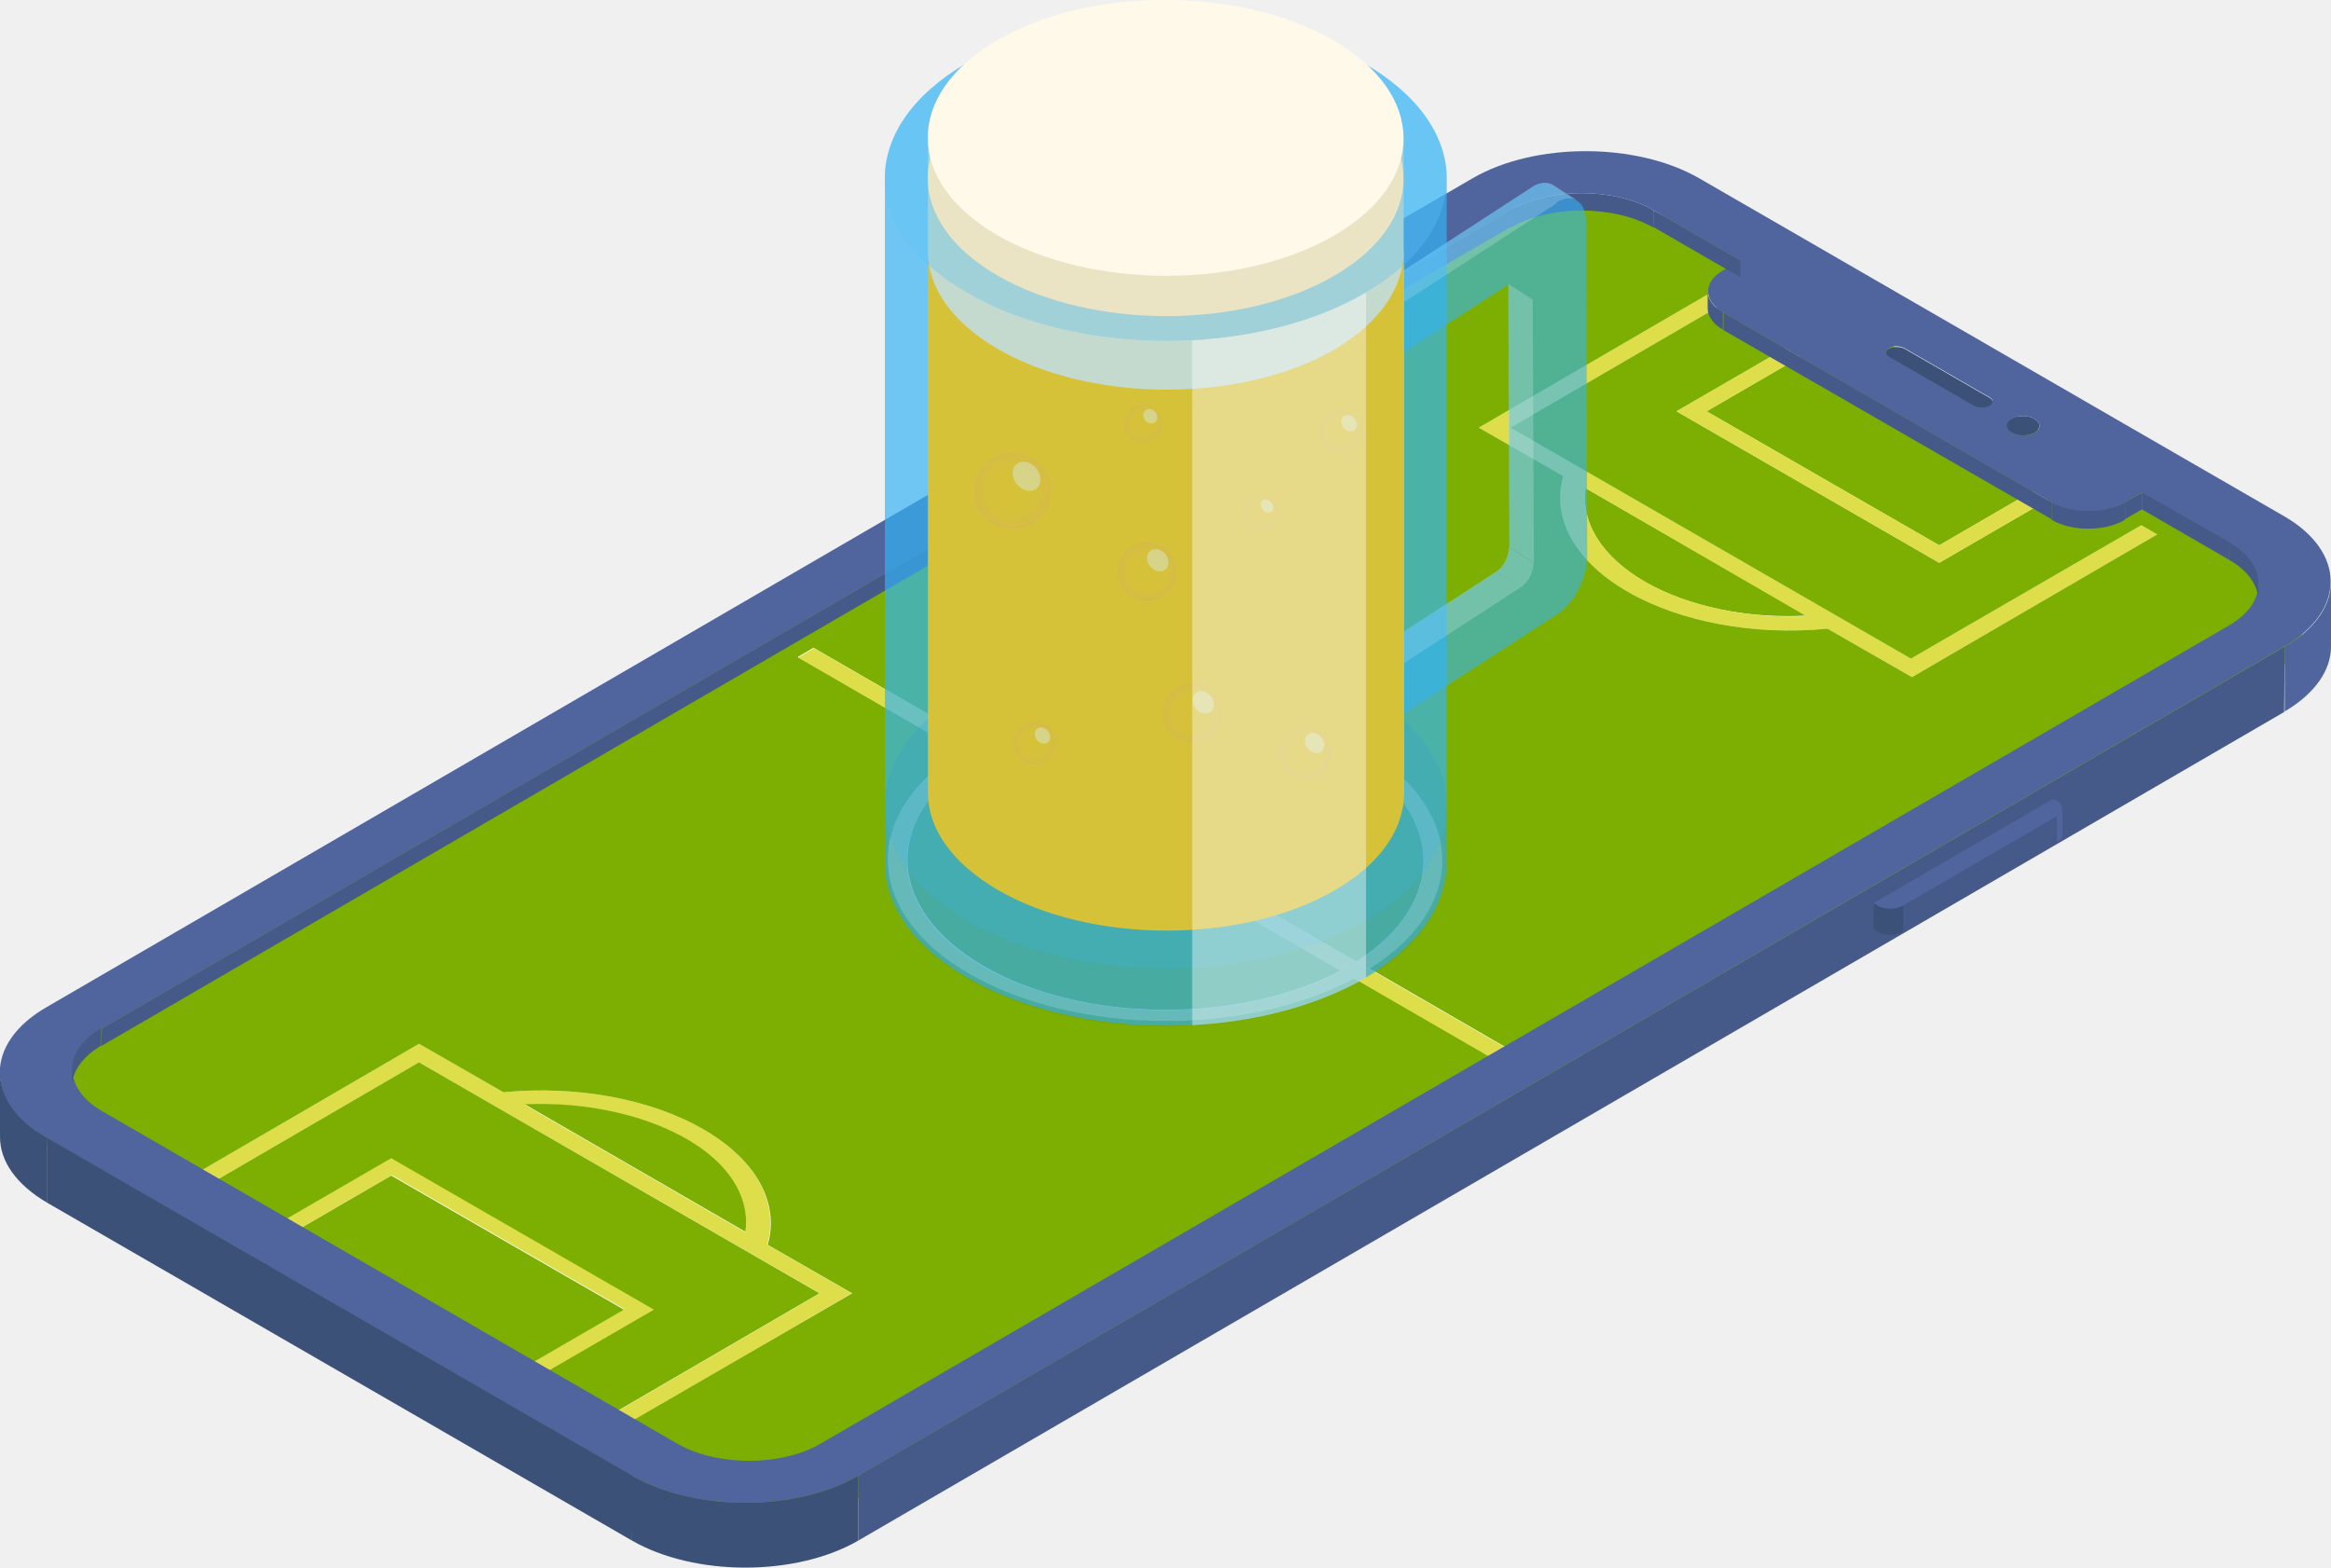
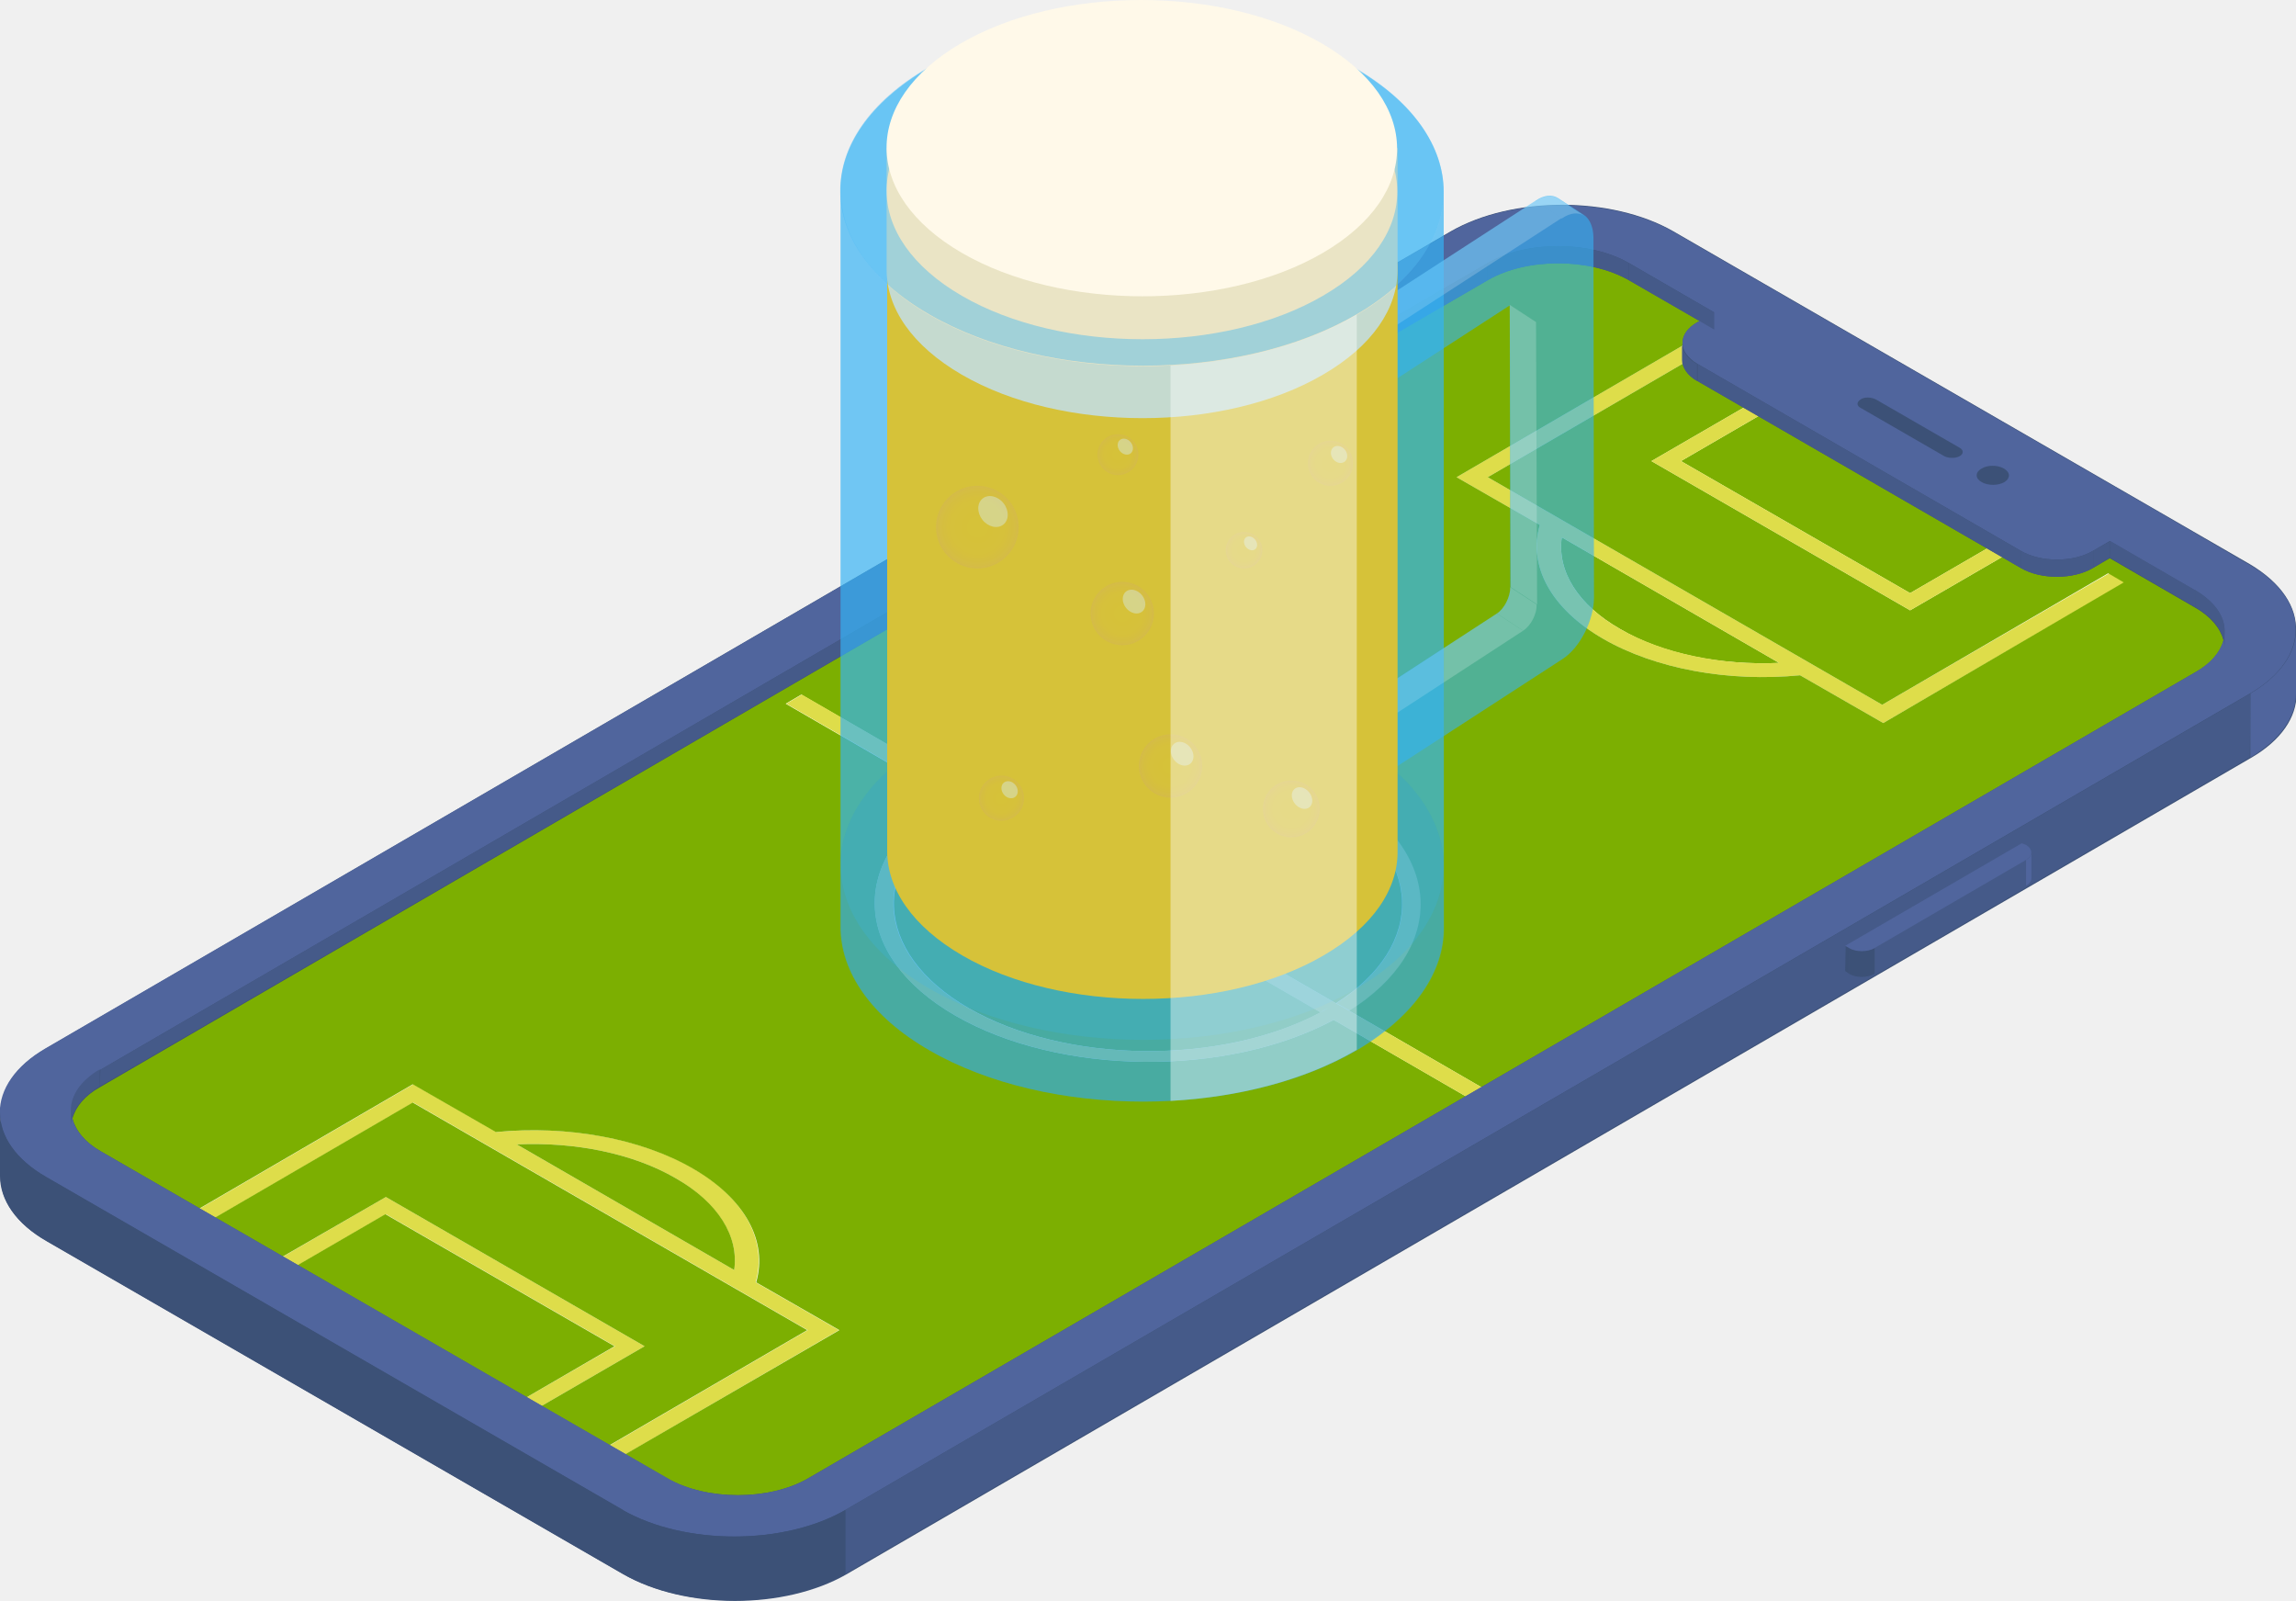
- <svg xmlns="http://www.w3.org/2000/svg" enable-background="new 0 0 427.8 287.7" version="1.1" viewBox="0 0 427.8 287.7" xml:space="preserve">
+ <svg xmlns="http://www.w3.org/2000/svg" enable-background="new 0 0 427.8 298.2" version="1.1" viewBox="0 0 427.8 298.2" xml:space="preserve">
  <style type="text/css">
	.st0{fill:#FFFFFF;}
	.st1{fill:#7CAF01;}
	.st2{fill:#DEDD4A;}
- 	.st3{enable-background:new    ;}
- 	.st4{fill:#3C5177;}
+ 	.st3{fill:#3C5177;}
+ 	.st4{enable-background:new    ;}
	.st5{fill:#50659D;}
	.st6{fill:#455A89;}
	.st7{opacity:0.6;fill:#34B3F5;}
	.st8{opacity:5.000000e-02;}
	.st9{opacity:0.2;}
	.st10{fill:#34B3F5;}
	.st11{opacity:0.1;}
	.st12{opacity:0.5;}
	.st13{fill:#FFC50A;}
	.st14{fill:#EAE4C5;}
	.st15{opacity:0.4;fill:#34B3F5;}
	.st16{fill:#FFF9E9;}
	.st17{opacity:0.4;fill:url(#h);}
	.st18{opacity:0.4;fill:#FFFFFF;}
	.st19{opacity:0.4;fill:url(#g);}
	.st20{opacity:0.4;fill:url(#f);}
	.st21{opacity:0.4;fill:url(#e);}
	.st22{opacity:0.4;fill:url(#d);}
	.st23{opacity:0.4;fill:url(#c);}
	.st24{opacity:0.4;fill:url(#b);}
	.st25{opacity:0.4;fill:url(#a);}
	.st26{opacity:0.2;fill:#34B3F5;}
	.st27{opacity:0.4;fill:url(#SVGID_9_);}
	.st28{opacity:0.4;fill:url(#SVGID_10_);}
	.st29{opacity:0.4;fill:url(#SVGID_11_);}
	.st30{opacity:0.4;fill:url(#SVGID_12_);}
	.st31{opacity:0.4;fill:url(#SVGID_13_);}
	.st32{opacity:0.4;fill:url(#SVGID_14_);}
	.st33{opacity:0.4;fill:url(#SVGID_15_);}
	.st34{opacity:0.4;fill:url(#SVGID_16_);}
</style>
-   <path class="st0" d="M414.4,102.2c11.2,6.5,11.3,17,0.1,23.5L158.8,274.2c-11.1,6.5-29.3,6.5-40.5,0L13.4,213.6  c-11.2-6.5-11.3-17-0.1-23.5L269,41.6c11.1-6.5,29.3-6.5,40.5,0L414.4,102.2z" />
-   <path class="st1" d="m301.9 106.8c-7.9-4.6-11.8-10.8-10.9-17.2l40.5 23.4c-10.9 0.6-21.8-1.7-29.6-6.2z" />
-   <polygon class="st2" points="120.1 240.4 95.6 254.6 92.8 253 114.6 240.3 71.9 215.7 50.2 228.3 47.4 226.7 71.9 212.5" />
-   <path class="st2" d="m140.8 228.5l15.5 8.9-45 26.2-2.9-1.7 42.1-24.5-73.6-42.4-42.1 24.5-2.9-1.7 45-26.2 15.5 8.9c13.4-1.3 27 1.2 36.7 6.8 9.6 5.5 13.9 13.4 11.7 21.2zm-44.5-25.7l40.5 23.4c0.9-6.3-3.1-12.6-10.9-17.1-7.9-4.6-18.7-6.9-29.6-6.3" />
-   <path class="st2" d="m393 96.4l2.9 1.7-45 26.2-15.5-8.9c-13.4 1.3-27-1.2-36.7-6.8s-14-13.5-11.8-21.2l-15.5-8.9 45-26.2 2.9 1.7-42.1 24.5 73.5 42.4 42.3-24.5zm-91.1 10.4c7.9 4.5 18.7 6.8 29.6 6.3l-40.5-23.5c-0.9 6.4 3 12.6 10.9 17.2" />
-   <path class="st2" d="m247.3 138.5c-18-10.4-47-10.7-65.5-0.8l-2.5-1.4c19.9-10.7 51.1-10.4 70.5 0.8s20 29.3 1.7 40.8l-2.5-1.4c16.9-10.8 16.4-27.6-1.7-38z" />
-   <path class="st1" d="m180.5 177.3c-18-10.4-18.6-27.2-1.6-38l67.2 38.8c-18.6 9.9-47.6 9.7-65.6-0.8z" />
-   <path class="st1" d="m125.9 209c7.9 4.5 11.8 10.8 10.9 17.1l-40.5-23.4c10.9-0.5 21.7 1.8 29.6 6.3z" />
-   <path class="st1" d="m414.3 102.2l-104.8-60.6c-11.2-6.5-29.3-6.5-40.5 0l-255.7 148.6c-11.1 6.5-11.1 17 0.1 23.5l104.9 60.6c11.2 6.5 29.3 6.5 40.5 0l255.7-148.6c11.1-6.5 11.1-17-0.2-23.5zm-79.4-39.3l-21.7 12.6 42.7 24.6 21.7-12.6 2.8 1.6-24.5 14.2-48.2-27.8 24.5-14.2 2.7 1.6m-242.1 190.1l21.7-12.6-42.7-24.6-21.7 12.6-2.8-1.6 24.5-14.2 48.2 27.8-24.5 14.2-2.7-1.6m18.4 10.6l-2.9-1.7 42.1-24.5-73.5-42.4-42.1 24.5-2.9-1.7 45-26.2 15.5 8.9c13.4-1.3 27 1.2 36.7 6.8s14 13.5 11.8 21.2l15.5 8.9-45.2 26.2m167.2-66.8l-29.9-17.3c-19.9 10.7-51.1 10.4-70.5-0.8s-20-29.3-1.7-40.8l-29.9-17.3 2.9-1.7 29.9 17.3c19.9-10.7 51.1-10.4 70.5 0.8s20 29.3 1.7 40.8l29.9 17.3-2.9 1.7m72.5-72.5l-15.5-8.9c-13.4 1.3-27-1.2-36.7-6.8s-14-13.5-11.8-21.2l-15.5-8.9 45-26.2 2.9 1.7-42.1 24.5 73.5 42.4 42.3-24.5 2.9 1.7-45 26.2" />
-   <polygon class="st2" points="380.4 89.1 355.9 103.3 307.7 75.5 332.2 61.3 334.9 62.9 313.2 75.5 355.9 100.1 377.6 87.5" />
-   <path class="st1" d="m247.3 138.5c18 10.4 18.6 27.2 1.6 38l-67.2-38.8c18.6-9.9 47.6-9.6 65.6 0.8z" />
-   <path class="st2" d="m177.8 137.1c0.5-0.3 1-0.6 1.5-0.8l-29.9-17.3-2.9 1.7 29.9 17.3c0.4-0.4 0.9-0.6 1.4-0.9z" />
-   <path class="st2" d="m281.3 195.2l-29.9-17.3-2.5-1.4c-0.5 0.3-0.9 0.6-1.4 0.9s-1 0.6-1.5 0.8c-18.5 9.9-47.5 9.6-65.6-0.8-18-10.4-18.6-27.2-1.6-38l67.2 38.8c0.5-0.3 1-0.5 1.5-0.8s1-0.6 1.4-0.9l-67.2-38.8-2.5-1.4c-0.5 0.3-1 0.5-1.5 0.8s-1 0.6-1.4 0.9c-18.3 11.5-17.8 29.6 1.7 40.8s50.6 11.5 70.5 0.8l29.9 17.3 2.9-1.7z" />
-   <g class="st3">
-     <path class="st4" d="m365.1 73c0.8 0.4 0.8 1.2 0 1.6-0.8 0.5-2.1 0.5-2.8 0l-15.6-9c-0.8-0.4-0.8-1.2 0-1.6s2-0.4 2.8 0l15.6 9z" />
-     <path class="st4" d="m373.4 76.9c1.2 0.7 1.2 1.8 0 2.5s-3.1 0.7-4.3 0-1.2-1.8 0-2.5 3.1-0.7 4.3 0z" />
-     <path class="st5" d="m419.1 94.7c11.5 6.6 11.5 17.4 0.1 24l-261.7 152.2c-11.4 6.6-30 6.6-41.5 0l-107.4-62c-11.5-6.6-11.5-17.4-0.1-24l261.8-152.2c11.4-6.6 30-6.6 41.5 0l16.8 9.7 73.7 42.6 16.8 9.7zm-268.5 170.3l258.5-150.2c7.2-4.2 7.2-11-0.1-15.2l-15.9-9.2-3.1 1.8c-3.7 2.2-9.8 2.2-13.5 0l-60.2-34.8c-3.7-2.2-3.8-5.7 0-7.8l3.1-1.8-15.9-9.2c-7.3-4.2-19.1-4.2-26.3 0l-258.5 150.2c-7.2 4.2-7.2 11 0.1 15.2l105.5 61c7.3 4.2 19.1 4.2 26.3 0m198.9-201.1c-0.8-0.4-2.1-0.5-2.8 0-0.8 0.5-0.8 1.2 0 1.6l15.6 9c0.8 0.4 2.1 0.4 2.8 0 0.8-0.4 0.8-1.2 0-1.6l-15.6-9m23.9 13c-1.2-0.7-3.1-0.7-4.2 0-1.2 0.7-1.2 1.8 0 2.5s3.1 0.7 4.3 0c1.1-0.7 1.1-1.8-0.1-2.5" />
-     <path class="st6" d="m303.5 38.6v3.2c-7.3-4.2-19.1-4.2-26.3 0v-3.2c7.2-4.2 19-4.2 26.3 0z" />
-     <polygon class="st6" points="319.4 47.8 319.4 50.9 303.5 41.7 303.5 38.6" />
-     <path class="st6" d="m313.4 56.6v-3.2c0 1.4 0.9 2.9 2.8 3.9v3.2c-1.8-1-2.8-2.5-2.8-3.9z" />
-     <polygon class="st6" points="393.2 90.4 393.1 93.5 390 95.3 390 92.2" />
-     <polygon class="st6" points="376.5 92.2 376.5 95.3 316.3 60.6 316.3 57.4" />
-     <path class="st6" d="m390 92.2v3.2c-3.7 2.2-9.8 2.2-13.5 0v-3.2c3.8 2.1 9.8 2.1 13.5 0z" />
-     <polygon class="st6" points="409.1 99.5 409 102.7 393.1 93.5 393.2 90.4" />
-     <path class="st6" d="m414.5 107.2v3.2c0-2.8-1.8-5.6-5.5-7.7v-3.2c3.7 2.1 5.6 4.9 5.5 7.7z" />
-     <path class="st6" d="m13.2 199.5v-3.2c0-2.7 1.8-5.5 5.4-7.6v3.2c-3.6 2.2-5.4 4.9-5.4 7.6z" />
-     <polygon class="st6" points="277.2 38.6 277.2 41.7 18.6 192 18.7 188.8" />
-     <path class="st5" d="m427.8 106.8v11.9c0 4.3-2.9 8.6-8.5 11.9v-11.9c5.6-3.2 8.5-7.6 8.5-11.9z" />
-     <path class="st4" d="m0 208.7v-11.9c0 4.4 2.9 8.8 8.7 12.1v11.9c-5.8-3.4-8.7-7.7-8.7-12.1z" />
-     <polygon class="st6" points="419.3 118.7 419.2 130.7 157.5 282.8 157.5 270.9" />
-     <polygon class="st4" points="116.1 270.9 116 282.8 8.7 220.8 8.7 208.9" />
-     <path class="st4" d="m157.5 270.9v11.9c-11.4 6.6-30 6.6-41.5 0v-11.9c11.6 6.6 30.1 6.6 41.5 0z" />
+   <path class="st0" d="M414.4,112.6c11.2,6.5,11.3,17,0.1,23.5L158.8,284.6c-11.1,6.5-29.3,6.5-40.5,0L13.4,224.1  c-11.2-6.5-11.3-17-0.1-23.5L269,52.1c11.1-6.5,29.3-6.5,40.5,0L414.4,112.6z" />
+   <path class="st1" d="m301.9 117.2c-7.9-4.5-11.8-10.8-10.9-17.1l40.5 23.4c-10.9 0.5-21.8-1.7-29.6-6.3z" />
+   <polygon class="st2" points="120.1 250.8 95.6 265 92.8 263.4 114.6 250.8 71.9 226.2 50.2 238.8 47.4 237.2 71.9 223" />
+   <path class="st2" d="m140.8 238.9l15.5 8.9-45 26.2-2.9-1.7 42.1-24.5-73.5-42.4-42.1 24.5-2.9-1.7 45-26.2 15.5 8.9c13.4-1.3 27 1.2 36.7 6.8 9.5 5.5 13.8 13.4 11.6 21.2zm-44.5-25.7l40.5 23.4c0.9-6.3-3.1-12.6-10.9-17.1-7.9-4.6-18.7-6.8-29.6-6.3" />
+   <path class="st2" d="m393 106.8l2.9 1.7-45 26.2-15.5-8.9c-13.4 1.3-27-1.2-36.7-6.8s-14-13.5-11.8-21.2l-15.5-8.9 45-26.2 2.9 1.7-42.1 24.5 73.5 42.4 42.3-24.5zm-91.1 10.4c7.9 4.5 18.7 6.8 29.6 6.3l-40.5-23.4c-0.9 6.3 3 12.6 10.9 17.1" />
+   <path class="st2" d="m247.3 148.9c-18-10.4-47-10.7-65.5-0.8l-2.5-1.4c19.9-10.7 51.1-10.4 70.5 0.8s20 29.3 1.7 40.8l-2.5-1.4c16.9-10.8 16.4-27.5-1.7-38z" />
+   <path class="st1" d="m180.5 187.8c-18-10.4-18.6-27.2-1.6-38l67.2 38.8c-18.6 9.9-47.6 9.6-65.6-0.8z" />
+   <path class="st1" d="m125.9 219.5c7.9 4.5 11.8 10.8 10.9 17.1l-40.5-23.4c10.9-0.5 21.7 1.7 29.6 6.3z" />
+   <path class="st1" d="m414.3 112.6l-104.8-60.5c-11.2-6.5-29.3-6.5-40.5 0l-255.7 148.5c-11.1 6.5-11.1 17 0.1 23.5l104.9 60.6c11.2 6.5 29.3 6.5 40.5 0l255.7-148.6c11.1-6.5 11.1-17-0.2-23.5zm-79.4-39.3l-21.7 12.6 42.7 24.6 21.7-12.6 2.8 1.6-24.5 14.2-48.2-27.8 24.5-14.2 2.7 1.6m-242.1 190.1l21.7-12.6-42.7-24.6-21.7 12.6-2.8-1.6 24.6-14.2 48.2 27.8-24.5 14.2-2.8-1.6m18.4 10.6l-2.9-1.7 42.1-24.5-73.5-42.4-42.1 24.5-2.9-1.7 45-26.2 15.5 8.9c13.4-1.3 27 1.2 36.7 6.8s14 13.5 11.8 21.2l15.5 8.9-45.2 26.2m167.2-66.7l-29.9-17.3c-19.9 10.7-51.1 10.4-70.5-0.8s-20-29.3-1.7-40.8l-29.9-17.3 2.9-1.7 29.9 17.3c19.9-10.7 51.1-10.4 70.5 0.8s20 29.3 1.7 40.8l29.9 17.3-2.9 1.7m72.5-72.6l-15.5-8.9c-13.4 1.3-27-1.2-36.7-6.8s-14-13.5-11.8-21.2l-15.5-8.9 45-26.2 2.9 1.7-42.1 24.5 73.5 42.4 42.1-24.5 2.9 1.7-44.8 26.2" />
+   <polygon class="st2" points="380.4 99.5 355.9 113.7 307.7 85.9 332.2 71.7 334.9 73.3 313.2 85.9 355.9 110.5 377.6 97.9" />
+   <path class="st1" d="m247.3 148.9c18 10.4 18.6 27.2 1.6 38l-67.2-38.8c18.6-9.9 47.6-9.6 65.6 0.8z" />
+   <path class="st2" d="m177.8 147.5c0.5-0.3 1-0.6 1.5-0.8l-29.9-17.3-2.9 1.7 29.9 17.3c0.4-0.3 0.9-0.6 1.4-0.9z" />
+   <path class="st2" d="m281.3 205.6l-29.9-17.3-2.5-1.4c-0.5 0.3-0.9 0.6-1.4 0.9s-1 0.6-1.5 0.8c-18.5 9.9-47.5 9.6-65.6-0.8-18-10.4-18.6-27.2-1.6-38l67.2 38.8c0.5-0.3 1-0.5 1.5-0.8s1-0.6 1.4-0.9l-67.2-38.8-2.5-1.4c-0.5 0.3-1 0.5-1.5 0.8s-1 0.6-1.4 0.9c-18.3 11.5-17.8 29.6 1.7 40.8s50.6 11.5 70.5 0.8l29.9 17.3 2.9-1.7z" />
+   <path class="st3" d="m427.8 117.6c0.2-4.5-2.7-9-8.6-12.5l-16.8-9.7-73.8-42.6-16.8-9.7c-11.5-6.6-30-6.6-41.5 0l-261.7 152.2c-5.7 3.3-8.5 7.6-8.5 12v11.9c0 4.4 2.9 8.8 8.7 12.1l107.4 62c11.5 6.6 30 6.6 41.5 0l261.7-152.1c5.7-3.3 8.5-7.6 8.5-11.9v-11.9c-0.1 0-0.1 0.1-0.1 0.2zm-303.5 157.8l-105.5-60.9c-3-1.7-4.7-3.9-5.3-6.1 0.6-2.2 2.3-4.3 5.2-5.9l258.5-150.3c7.2-4.2 19-4.2 26.3 0l13.2 7.6-0.4 0.2c-1.9 1.1-2.8 2.5-2.8 3.9v3.2c0 1.4 0.9 2.9 2.8 3.9l60.2 34.8c3.7 2.2 9.8 2.2 13.5 0l3.1-1.8 15.9 9.2c3 1.7 4.7 3.9 5.3 6.1-0.6 2.2-2.3 4.3-5.2 5.9l-258.5 150.2c-7.2 4.2-19 4.2-26.3 0zm191.3-208c-0.1 0-0.1-0.1-0.2-0.1 0.1 0 0.2 0.1 0.2 0.1zm-0.5-0.4l-0.2-0.2 0.2 0.2zm-0.5-0.5l-0.2-0.2 0.2 0.2zm-0.4-0.5c-0.1-0.1-0.1-0.1-0.1-0.2 0 0.1 0 0.1 0.1 0.2zm-0.3-0.5c0-0.1-0.1-0.2-0.1-0.2s0 0.1 0.1 0.2zm-0.2-0.5c0-0.1 0-0.2-0.1-0.2 0 0 0 0.1 0.1 0.2zm-0.2-0.6v-0.2 0.2z" />
+   <g class="st4">
+     <path class="st3" d="m365.1 83.4c0.8 0.4 0.8 1.2 0 1.6-0.8 0.5-2.1 0.5-2.8 0l-15.6-9c-0.8-0.4-0.8-1.2 0-1.6s2-0.4 2.8 0l15.6 9z" />
+     <path class="st3" d="m373.4 87.3c1.2 0.7 1.2 1.8 0 2.5s-3.1 0.7-4.3 0-1.2-1.8 0-2.5 3.1-0.7 4.3 0z" />
+     <path class="st5" d="m419.1 105.2c11.5 6.6 11.5 17.4 0.1 24l-261.7 152.1c-11.4 6.6-30 6.6-41.5 0l-107.4-62c-11.5-6.6-11.5-17.4-0.1-24l261.8-152.1c11.4-6.6 30-6.6 41.5 0l16.8 9.7 73.8 42.6 16.7 9.7zm-268.5 170.2l258.5-150.2c7.2-4.2 7.2-11-0.1-15.2l-15.9-9.2-3.1 1.8c-3.7 2.2-9.8 2.2-13.5 0l-60.2-34.8c-3.7-2.2-3.8-5.7 0-7.8l3.1-1.8-15.9-9.2c-7.3-4.2-19.1-4.2-26.3 0l-258.5 150.3c-7.2 4.2-7.2 11 0.1 15.2l105.6 60.9c7.2 4.2 19 4.2 26.2 0m198.9-201c-0.8-0.4-2.1-0.5-2.8 0-0.8 0.5-0.8 1.2 0 1.6l15.6 9c0.8 0.4 2.1 0.4 2.8 0 0.8-0.4 0.8-1.2 0-1.6l-15.6-9m23.9 12.9c-1.2-0.7-3.1-0.7-4.2 0-1.2 0.7-1.2 1.8 0 2.5s3.1 0.7 4.3 0c1.1-0.7 1.1-1.8-0.1-2.5" />
+     <path class="st6" d="m303.5 49v3.2c-7.3-4.2-19.1-4.2-26.3 0v-3.2c7.2-4.2 19-4.2 26.3 0z" />
+     <polygon class="st6" points="319.4 58.2 319.4 61.4 303.5 52.2 303.5 49" />
+     <path class="st6" d="m313.4 67.1v-3.2c0 1.4 0.9 2.9 2.8 3.9v3.2c-1.8-1.1-2.8-2.5-2.8-3.9z" />
+     <polygon class="st6" points="393.2 100.8 393.1 103.9 390 105.8 390 102.6" />
+     <polygon class="st6" points="376.5 102.6 376.5 105.8 316.3 71 316.3 67.8" />
+     <path class="st6" d="m390 102.6v3.2c-3.7 2.2-9.8 2.2-13.5 0v-3.2c3.8 2.2 9.8 2.2 13.5 0z" />
+     <polygon class="st6" points="409.1 110 409 113.1 393.1 103.9 393.2 100.8" />
+     <path class="st6" d="m414.5 117.6v3.2c0-2.8-1.8-5.6-5.5-7.7v-3.2c3.7 2.2 5.6 5 5.5 7.7z" />
+     <path class="st6" d="m13.2 210v-3.2c0-2.7 1.8-5.5 5.4-7.6v3.2c-3.6 2.1-5.4 4.8-5.4 7.6z" />
+     <polygon class="st6" points="277.2 49 277.2 52.2 18.6 202.4 18.7 199.3" />
+     <path class="st5" d="m427.8 117.3v11.9c0 4.3-2.9 8.6-8.5 11.9v-11.9c5.6-3.3 8.5-7.6 8.5-11.9z" />
+     <path class="st3" d="m0 219.1v-11.9c0 4.4 2.9 8.8 8.7 12.1v11.9c-5.8-3.3-8.7-7.7-8.7-12.1z" />
+     <polygon class="st6" points="419.3 129.2 419.2 141.1 157.5 293.2 157.5 281.3" />
+     <polygon class="st3" points="116.1 281.3 116 293.2 8.7 231.2 8.7 219.3" />
+     <path class="st3" d="m157.5 281.3v11.9c-11.4 6.6-30 6.6-41.5 0v-11.9c11.6 6.6 30.1 6.6 41.5 0z" />
  </g>
-   <g class="st3">
-     <path class="st5" d="m378.5 148.4v4.8c0 0.5-0.3 1-1 1.4v-4.8c0.7-0.4 1-0.9 1-1.4z" />
-     <polygon class="st6" points="377.5 149.8 377.5 154.5 349.3 170.9 349.3 166.2" />
-     <polygon class="st4" points="344.6 166.2 344.5 170.9 343.8 170.5 343.9 165.7" />
-     <path class="st4" d="m349.3 166.2v4.8c-1.3 0.8-3.5 0.8-4.8 0v-4.8c1.4 0.7 3.5 0.7 4.8 0z" />
-     <path class="st5" d="m377.5 147c1.3 0.8 1.3 2 0 2.8l-28.2 16.4c-1.3 0.8-3.5 0.8-4.8 0l-0.7-0.4 32.9-19.1 0.8 0.3z" />
+   <g class="st4">
+     <path class="st5" d="m378.5 158.8v4.8c0 0.5-0.3 1-1 1.4v-4.8c0.7-0.4 1-0.9 1-1.4z" />
+     <polygon class="st6" points="377.5 160.2 377.5 165 349.3 181.4 349.3 176.6" />
+     <polygon class="st3" points="344.6 176.6 344.5 181.4 343.8 180.9 343.9 176.2" />
+     <path class="st3" d="m349.3 176.6v4.8c-1.3 0.8-3.5 0.8-4.8 0v-4.8c1.4 0.7 3.5 0.7 4.8 0z" />
+     <path class="st5" d="m377.5 157.4c1.3 0.8 1.3 2 0 2.8l-28.2 16.4c-1.3 0.8-3.5 0.8-4.8 0l-0.7-0.4 32.9-19.1 0.8 0.3z" />
  </g>
-   <path class="st7" d="m291.1 40.8c0-1.9-0.6-3.3-1.6-3.9l-4.5-2.9c-1-0.6-2.4-0.6-3.9 0.4l-35.1 22.8v9.2l4.5 2.9 26.4-17.1 0.1 48.2c0 1.7-1 3.7-2.3 4.5l-28.5 18.5v9.2l4.5 2.9 35.2-22.8c3-1.9 5.4-6.7 5.4-10.5l-0.2-61.4z" />
-   <path class="st7" d="m265.5 32.7c0-7.6-5.1-15.3-15.2-21.1-20.2-11.7-52.8-11.7-72.9 0-10 5.8-15 13.5-15 21.1v125.7c0 7.6 5.1 15.3 15.2 21.1 20.2 11.7 52.8 11.7 72.9 0 10-5.8 15-13.5 15-21.1v-125.7z" />
-   <path class="st8" d="m265.5 147.1c-0.4-7.4-5.5-14.6-15.2-20.3-20.2-11.7-52.8-11.7-72.9 0-9.7 5.6-14.6 12.9-15 20.3v0.3 1 9.6c-0.2 7.8 4.9 15.7 15.2 21.7 20.2 11.7 52.8 11.7 72.9 0 10-5.8 15-13.5 15-21.1v-11.5z" />
+   <path class="st7" d="m296.9 44.4c0-2.1-0.7-3.6-1.7-4.3l-4.9-3.2c-1.1-0.7-2.6-0.6-4.2 0.5l-38.4 24.9v10l4.9 3.2 28.7-18.6 0.1 52.5c0 1.8-1.1 4-2.5 4.9l-31.1 20.2v10l4.9 3.2 38.4-24.9c3.3-2.1 5.9-7.3 5.9-11.5l-0.1-66.9z" />
+   <path class="st7" d="m269 35.7c0-8.3-5.6-16.7-16.6-23-22-12.7-57.6-12.7-79.5 0-10.9 6.4-16.4 14.7-16.3 23v137c0 8.3 5.6 16.7 16.6 23 22 12.7 57.6 12.7 79.5 0 10.9-6.4 16.4-14.7 16.3-23v-137z" />
+   <path class="st8" d="m269 160.3c-0.5-8-6-16-16.6-22.1-22-12.7-57.6-12.7-79.5 0-10.5 6.1-15.9 14.1-16.3 22.1v0.4 1 10.4c-0.2 8.5 5.3 17.1 16.6 23.6 22 12.7 57.6 12.7 79.5 0 10.9-6.4 16.4-14.7 16.3-23v-12.4z" />
  <g class="st9">
-     <path class="st10" d="m250.3 126.8c20.2 11.7 20.3 30.6 0.2 42.2-20.1 11.7-52.7 11.7-72.9 0s-20.3-30.6-0.2-42.2c20-11.6 52.7-11.6 72.9 0z" />
+     <path class="st10" d="m252.4 138.2c22 12.7 22.1 33.3 0.3 46-21.9 12.7-57.4 12.7-79.5 0-22-12.7-22.1-33.3-0.3-46 21.9-12.7 57.5-12.7 79.5 0z" />
  </g>
  <g class="st11">
-     <path class="st0" d="m250.3 11.6c20.2 11.7 20.3 30.6 0.2 42.2-20.1 11.7-52.7 11.7-72.9 0s-20.3-30.6-0.2-42.2c20-11.7 52.7-11.7 72.9 0z" />
+     <path class="st0" d="m252.4 12.6c22 12.7 22.1 33.3 0.3 46-21.9 12.7-57.4 12.7-79.5 0-22-12.7-22.1-33.3-0.3-46 21.9-12.7 57.5-12.7 79.5 0z" />
  </g>
  <g class="st12">
-     <path class="st0" d="m244.7 14.8c17.1 9.9 17.2 25.9 0.2 35.8s-44.6 9.9-61.8 0c-17.1-9.9-17.1-25.9-0.1-35.8 16.9-9.8 44.6-9.8 61.7 0z" />
+     <path class="st0" d="m246.3 16.2c18.6 10.8 18.7 28.2 0.2 39s-48.7 10.8-67.3 0-18.7-28.2-0.2-39 48.7-10.8 67.3 0z" />
  </g>
  <g class="st9">
-     <g class="st3">
-       <path class="st0" d="m279.1 107.8l-4.5-2.9c1.3-0.8 2.3-2.9 2.3-4.5l4.5 2.9c0.1 1.7-1 3.7-2.3 4.5z" />
-       <polygon class="st0" points="250.7 135.5 246.2 132.5 246.1 123.4 250.6 126.3" />
-       <polygon class="st0" points="250.6 126.3 246.1 123.4 274.6 104.9 279.1 107.8" />
-       <polygon class="st0" points="281.5 103.3 277 100.4 276.8 52.1 281.3 55" />
-       <path class="st0" d="m285 33.9l4.5 2.9c-1-0.6-2.4-0.6-3.9 0.4l-4.5-2.9c1.6-0.9 2.9-1 3.9-0.4z" />
-       <polygon class="st0" points="250.5 69.3 246 66.3 246 57.2 250.5 60.1" />
-       <polygon class="st0" points="250.5 60.1 246 57.2 281.2 34.3 285.7 37.3" />
+     <g class="st4">
+       <path class="st0" d="m283.8 117.5l-4.9-3.2c1.4-0.9 2.5-3.1 2.5-4.9l4.9 3.2c0.1 1.8-1.1 4-2.5 4.9z" />
+       <polygon class="st0" points="252.8 147.6 247.9 144.4 247.9 134.5 252.8 137.7" />
+       <polygon class="st0" points="252.8 137.7 247.9 134.5 278.9 114.3 283.8 117.5" />
+       <polygon class="st0" points="286.4 112.6 281.5 109.4 281.3 56.8 286.2 60" />
+       <path class="st0" d="m290.3 37l4.9 3.2c-1.1-0.7-2.6-0.6-4.2 0.5l-4.9-3.2c1.6-1.1 3.1-1.2 4.2-0.5z" />
+       <polygon class="st0" points="252.6 75.5 247.7 72.3 247.7 62.3 252.6 65.5" />
+       <polygon class="st0" points="252.6 65.5 247.7 62.3 286.1 37.4 291 40.6" />
    </g>
  </g>
-   <path class="st13" d="m257.6 46.2c0-6.5-4.3-12.9-12.9-17.9-17.1-9.9-44.8-9.9-61.7 0-8.5 4.9-12.7 11.4-12.7 17.9v99.3c0 6.5 4.3 12.9 12.9 17.9 17.1 9.9 44.8 9.9 61.8 0 8.5-4.9 12.7-11.4 12.7-17.9v-99.3z" />
-   <path class="st14" d="m257.6 46.2v-20.9h-19.1c-14.8-5.9-34.5-5.9-49.3 0h-18.9v20.9c0 6.5 4.3 12.9 12.9 17.9 17.1 9.9 44.8 9.9 61.8 0 8.4-5 12.6-11.5 12.6-17.9z" />
-   <path class="st15" d="m250.3 11.6c-20.2-11.7-52.8-11.7-72.9 0s-20 30.6 0.2 42.2c20.2 11.7 52.8 11.7 72.9 0 20.1-11.6 20-30.5-0.2-42.2zm-5.4 39c-17 9.9-44.6 9.9-61.8 0-17.1-9.9-17.1-25.9-0.1-35.8s44.6-9.9 61.7 0 17.2 25.9 0.2 35.8z" />
-   <path class="st16" d="m244.7 7.4c17.1 9.9 17.2 25.9 0.2 35.8s-44.6 9.9-61.8 0c-17.1-9.9-17.1-25.9-0.1-35.8 16.9-9.9 44.6-9.9 61.7 0z" />
-   <radialGradient id="h" cx="185.83" cy="90.084" r="7.034" gradientUnits="userSpaceOnUse">
+   <path class="st13" d="m260.4 50.3c0-7.1-4.7-14.1-14-19.5-18.6-10.8-48.8-10.8-67.3 0-9.3 5.4-13.9 12.4-13.8 19.5v108.2c0 7.1 4.7 14.1 14 19.5 18.6 10.8 48.8 10.8 67.3 0 9.3-5.4 13.9-12.4 13.8-19.5v-108.2z" />
+   <path class="st14" d="m260.4 50.3v-22.7h-20.9c-16.2-6.4-37.6-6.4-53.7 0h-20.6v22.7c0 7.1 4.7 14.1 14 19.5 18.6 10.8 48.8 10.8 67.3 0 9.3-5.4 13.9-12.4 13.9-19.5z" />
+   <path class="st15" d="m252.4 12.6c-22-12.7-57.6-12.7-79.5 0s-21.8 33.3 0.3 46c22 12.7 57.6 12.7 79.5 0 21.8-12.6 21.7-33.3-0.3-46zm-5.9 42.5c-18.5 10.8-48.7 10.8-67.3 0s-18.7-28.2-0.2-39 48.7-10.8 67.3 0c18.7 10.8 18.7 28.3 0.2 39z" />
+   <path class="st16" d="m246.3 8.1c18.6 10.8 18.7 28.2 0.2 39s-48.7 10.8-67.3 0-18.7-28.2-0.2-39 48.7-10.8 67.3 0z" />
+   <radialGradient id="h" cx="182.15" cy="98.172" r="7.665" gradientUnits="userSpaceOnUse">
    <stop stop-color="#FFC50A" offset="0" />
    <stop stop-color="#FFC40C" offset=".519" />
    <stop stop-color="#FEC113" offset=".706" />
    <stop stop-color="#FDBC1E" offset=".839" />
    <stop stop-color="#FCB52F" offset=".946" />
    <stop stop-color="#FBB03B" offset="1" />
  </radialGradient>
-   <circle class="st17" cx="185.8" cy="90.1" r="7" />
-   <ellipse class="st18" transform="matrix(.7818 -.6235 .6235 .7818 -13.389 136.57)" cx="188.4" cy="87.4" rx="2.3" ry="2.9" />
-   <radialGradient id="g" cx="210.54" cy="104.89" r="5.393" gradientUnits="userSpaceOnUse">
+   <circle class="st17" cx="182.1" cy="98.2" r="7.7" />
+   <ellipse class="st18" transform="matrix(.7818 -.6235 .6235 .7818 -19.034 136.14)" cx="185" cy="95.3" rx="2.5" ry="3.1" />
+   <radialGradient id="g" cx="209.08" cy="114.31" r="5.878" gradientUnits="userSpaceOnUse">
    <stop stop-color="#FFC50A" offset="0" />
    <stop stop-color="#FFC40C" offset=".519" />
    <stop stop-color="#FEC113" offset=".706" />
    <stop stop-color="#FDBC1E" offset=".839" />
    <stop stop-color="#FCB52F" offset=".946" />
    <stop stop-color="#FBB03B" offset="1" />
  </radialGradient>
-   <circle class="st19" cx="210.5" cy="104.9" r="5.4" />
-   <ellipse class="st18" transform="matrix(.7818 -.6235 .6235 .7818 -17.752 154.97)" cx="212.5" cy="102.8" rx="1.8" ry="2.2" />
-   <radialGradient id="f" cx="231.37" cy="94.028" r="3.09" gradientUnits="userSpaceOnUse">
+   <circle class="st19" cx="209.1" cy="114.3" r="5.9" />
+   <ellipse class="st18" transform="matrix(.7818 -.6235 .6235 .7818 -23.789 156.18)" cx="211.3" cy="112.1" rx="1.9" ry="2.4" />
+   <radialGradient id="f" cx="231.78" cy="102.47" r="3.367" gradientUnits="userSpaceOnUse">
    <stop stop-color="#FFC50A" offset="0" />
    <stop stop-color="#FFC40C" offset=".519" />
    <stop stop-color="#FEC113" offset=".706" />
    <stop stop-color="#FDBC1E" offset=".839" />
    <stop stop-color="#FCB52F" offset=".946" />
    <stop stop-color="#FBB03B" offset="1" />
  </radialGradient>
-   <circle class="st20" cx="231.4" cy="94" r="3.1" />
-   <ellipse class="st18" transform="matrix(.7818 -.6235 .6235 .7818 -7.1626 165.24)" cx="232.5" cy="92.9" rx="1" ry="1.3" />
-   <radialGradient id="e" cx="218.83" cy="130.92" r="5.393" gradientUnits="userSpaceOnUse">
+   <circle class="st20" cx="231.8" cy="102.5" r="3.4" />
+   <ellipse class="st18" transform="matrix(.7818 -.6235 .6235 .7818 -12.249 167.38)" cx="233" cy="101.2" rx="1.1" ry="1.4" />
+   <radialGradient id="e" cx="218.12" cy="142.67" r="5.878" gradientUnits="userSpaceOnUse">
    <stop stop-color="#FFC50A" offset="0" />
    <stop stop-color="#FFC40C" offset=".519" />
    <stop stop-color="#FEC113" offset=".706" />
    <stop stop-color="#FDBC1E" offset=".839" />
    <stop stop-color="#FCB52F" offset=".946" />
    <stop stop-color="#FBB03B" offset="1" />
  </radialGradient>
-   <circle class="st21" cx="218.8" cy="130.9" r="5.4" />
-   <ellipse class="st18" transform="matrix(.7818 -.6235 .6235 .7818 -32.169 165.82)" cx="220.8" cy="128.9" rx="1.8" ry="2.2" />
-   <radialGradient id="d" cx="209.79" cy="77.714" r="3.528" gradientUnits="userSpaceOnUse">
+   <circle class="st21" cx="218.1" cy="142.7" r="5.9" />
+   <ellipse class="st18" transform="matrix(.7818 -.6235 .6235 .7818 -39.501 168.01)" cx="220.3" cy="140.4" rx="1.9" ry="2.4" />
+   <radialGradient id="d" cx="208.26" cy="84.692" r="3.844" gradientUnits="userSpaceOnUse">
    <stop stop-color="#FFC50A" offset="0" />
    <stop stop-color="#FFC40C" offset=".519" />
    <stop stop-color="#FEC113" offset=".706" />
    <stop stop-color="#FDBC1E" offset=".839" />
    <stop stop-color="#FCB52F" offset=".946" />
    <stop stop-color="#FBB03B" offset="1" />
  </radialGradient>
-   <circle class="st22" cx="209.8" cy="77.7" r="3.5" />
-   <ellipse class="st18" transform="matrix(.7818 -.6235 .6235 .7818 -1.5617 148.29)" cx="211.1" cy="76.4" rx="1.2" ry="1.4" />
-   <radialGradient id="c" cx="189.89" cy="136.44" r="3.879" gradientUnits="userSpaceOnUse">
+   <circle class="st22" cx="208.3" cy="84.7" r="3.8" />
+   <ellipse class="st18" transform="matrix(.7818 -.6235 .6235 .7818 -6.1454 148.91)" cx="209.7" cy="83.2" rx="1.3" ry="1.6" />
+   <radialGradient id="c" cx="186.57" cy="148.69" r="4.227" gradientUnits="userSpaceOnUse">
    <stop stop-color="#FFC50A" offset="0" />
    <stop stop-color="#FFC40C" offset=".519" />
    <stop stop-color="#FEC113" offset=".706" />
    <stop stop-color="#FDBC1E" offset=".839" />
    <stop stop-color="#FCB52F" offset=".946" />
    <stop stop-color="#FBB03B" offset="1" />
  </radialGradient>
-   <circle class="st23" cx="189.9" cy="136.4" r="3.9" />
-   <ellipse class="st18" transform="matrix(.7818 -.6235 .6235 .7818 -42.41 148.75)" cx="191.3" cy="135" rx="1.3" ry="1.6" />
-   <radialGradient id="b" cx="239.47" cy="138.26" r="4.837" gradientUnits="userSpaceOnUse">
+   <circle class="st23" cx="186.6" cy="148.7" r="4.2" />
+   <ellipse class="st18" transform="matrix(.7818 -.6235 .6235 .7818 -50.661 149.4)" cx="188.1" cy="147.1" rx="1.4" ry="1.7" />
+   <radialGradient id="b" cx="240.6" cy="150.68" r="5.271" gradientUnits="userSpaceOnUse">
    <stop stop-color="#FFC50A" offset="0" />
    <stop stop-color="#FFC40C" offset=".519" />
    <stop stop-color="#FEC113" offset=".706" />
    <stop stop-color="#FDBC1E" offset=".839" />
    <stop stop-color="#FCB52F" offset=".946" />
    <stop stop-color="#FBB03B" offset="1" />
  </radialGradient>
-   <circle class="st24" cx="239.5" cy="138.3" r="4.8" />
-   <ellipse class="st18" transform="matrix(.7818 -.6235 .6235 .7818 -32.424 180.2)" cx="241.3" cy="136.4" rx="1.6" ry="2" />
-   <radialGradient id="a" cx="246.14" cy="79.172" r="3.879" gradientUnits="userSpaceOnUse">
+   <circle class="st24" cx="240.6" cy="150.7" r="5.3" />
+   <ellipse class="st18" transform="matrix(.7818 -.6235 .6235 .7818 -39.778 183.68)" cx="242.6" cy="148.7" rx="1.7" ry="2.2" />
+   <radialGradient id="a" cx="247.88" cy="86.28" r="4.227" gradientUnits="userSpaceOnUse">
    <stop stop-color="#FFC50A" offset="0" />
    <stop stop-color="#FFC40C" offset=".519" />
    <stop stop-color="#FEC113" offset=".706" />
    <stop stop-color="#FDBC1E" offset=".839" />
    <stop stop-color="#FCB52F" offset=".946" />
    <stop stop-color="#FBB03B" offset="1" />
  </radialGradient>
-   <circle class="st25" cx="246.1" cy="79.2" r="3.9" />
-   <ellipse class="st18" transform="matrix(.7818 -.6235 .6235 .7818 5.5739 171.33)" cx="247.6" cy="77.7" rx="1.3" ry="1.6" />
-   <path class="st26" d="m265.5 32.7c0 7.6-4.9 15.3-15 21.1-20.1 11.7-52.7 11.7-72.9 0-10.5-6.1-15.5-14.1-15.2-22v0.9 125.7c0 7.6 5.1 15.3 15.2 21.1 20.2 11.7 52.8 11.7 72.9 0 10-5.8 15-13.5 15-21.1v-125.7z" />
-   <path class="st18" d="m218.8 62.5v125.7c11.6-0.6 22.8-3.5 31.7-8.6 0.1 0 0.1-0.1 0.2-0.1v-125.8c-0.1 0-0.1 0.1-0.2 0.1-8.8 5.2-20.1 8-31.7 8.7z" />
+   <circle class="st25" cx="247.9" cy="86.3" r="4.2" />
+   <ellipse class="st18" transform="matrix(.7818 -.6235 .6235 .7818 1.6308 174.01)" cx="249.5" cy="84.7" rx="1.4" ry="1.7" />
+   <path class="st26" d="m269 35.7c0 8.3-5.4 16.7-16.3 23-21.9 12.7-57.4 12.7-79.5 0-11.4-6.6-16.9-15.3-16.5-24v1 137c0 8.3 5.6 16.7 16.6 23 22 12.7 57.6 12.7 79.5 0 10.9-6.4 16.4-14.7 16.3-23l-0.1-137z" />
+   <path class="st18" d="m218.1 68.1v137c12.6-0.7 24.9-3.8 34.5-9.4 0.1 0 0.1-0.1 0.2-0.1v-137c-0.1 0-0.1 0.1-0.2 0.1-9.6 5.6-21.9 8.7-34.5 9.4z" />
</svg>
